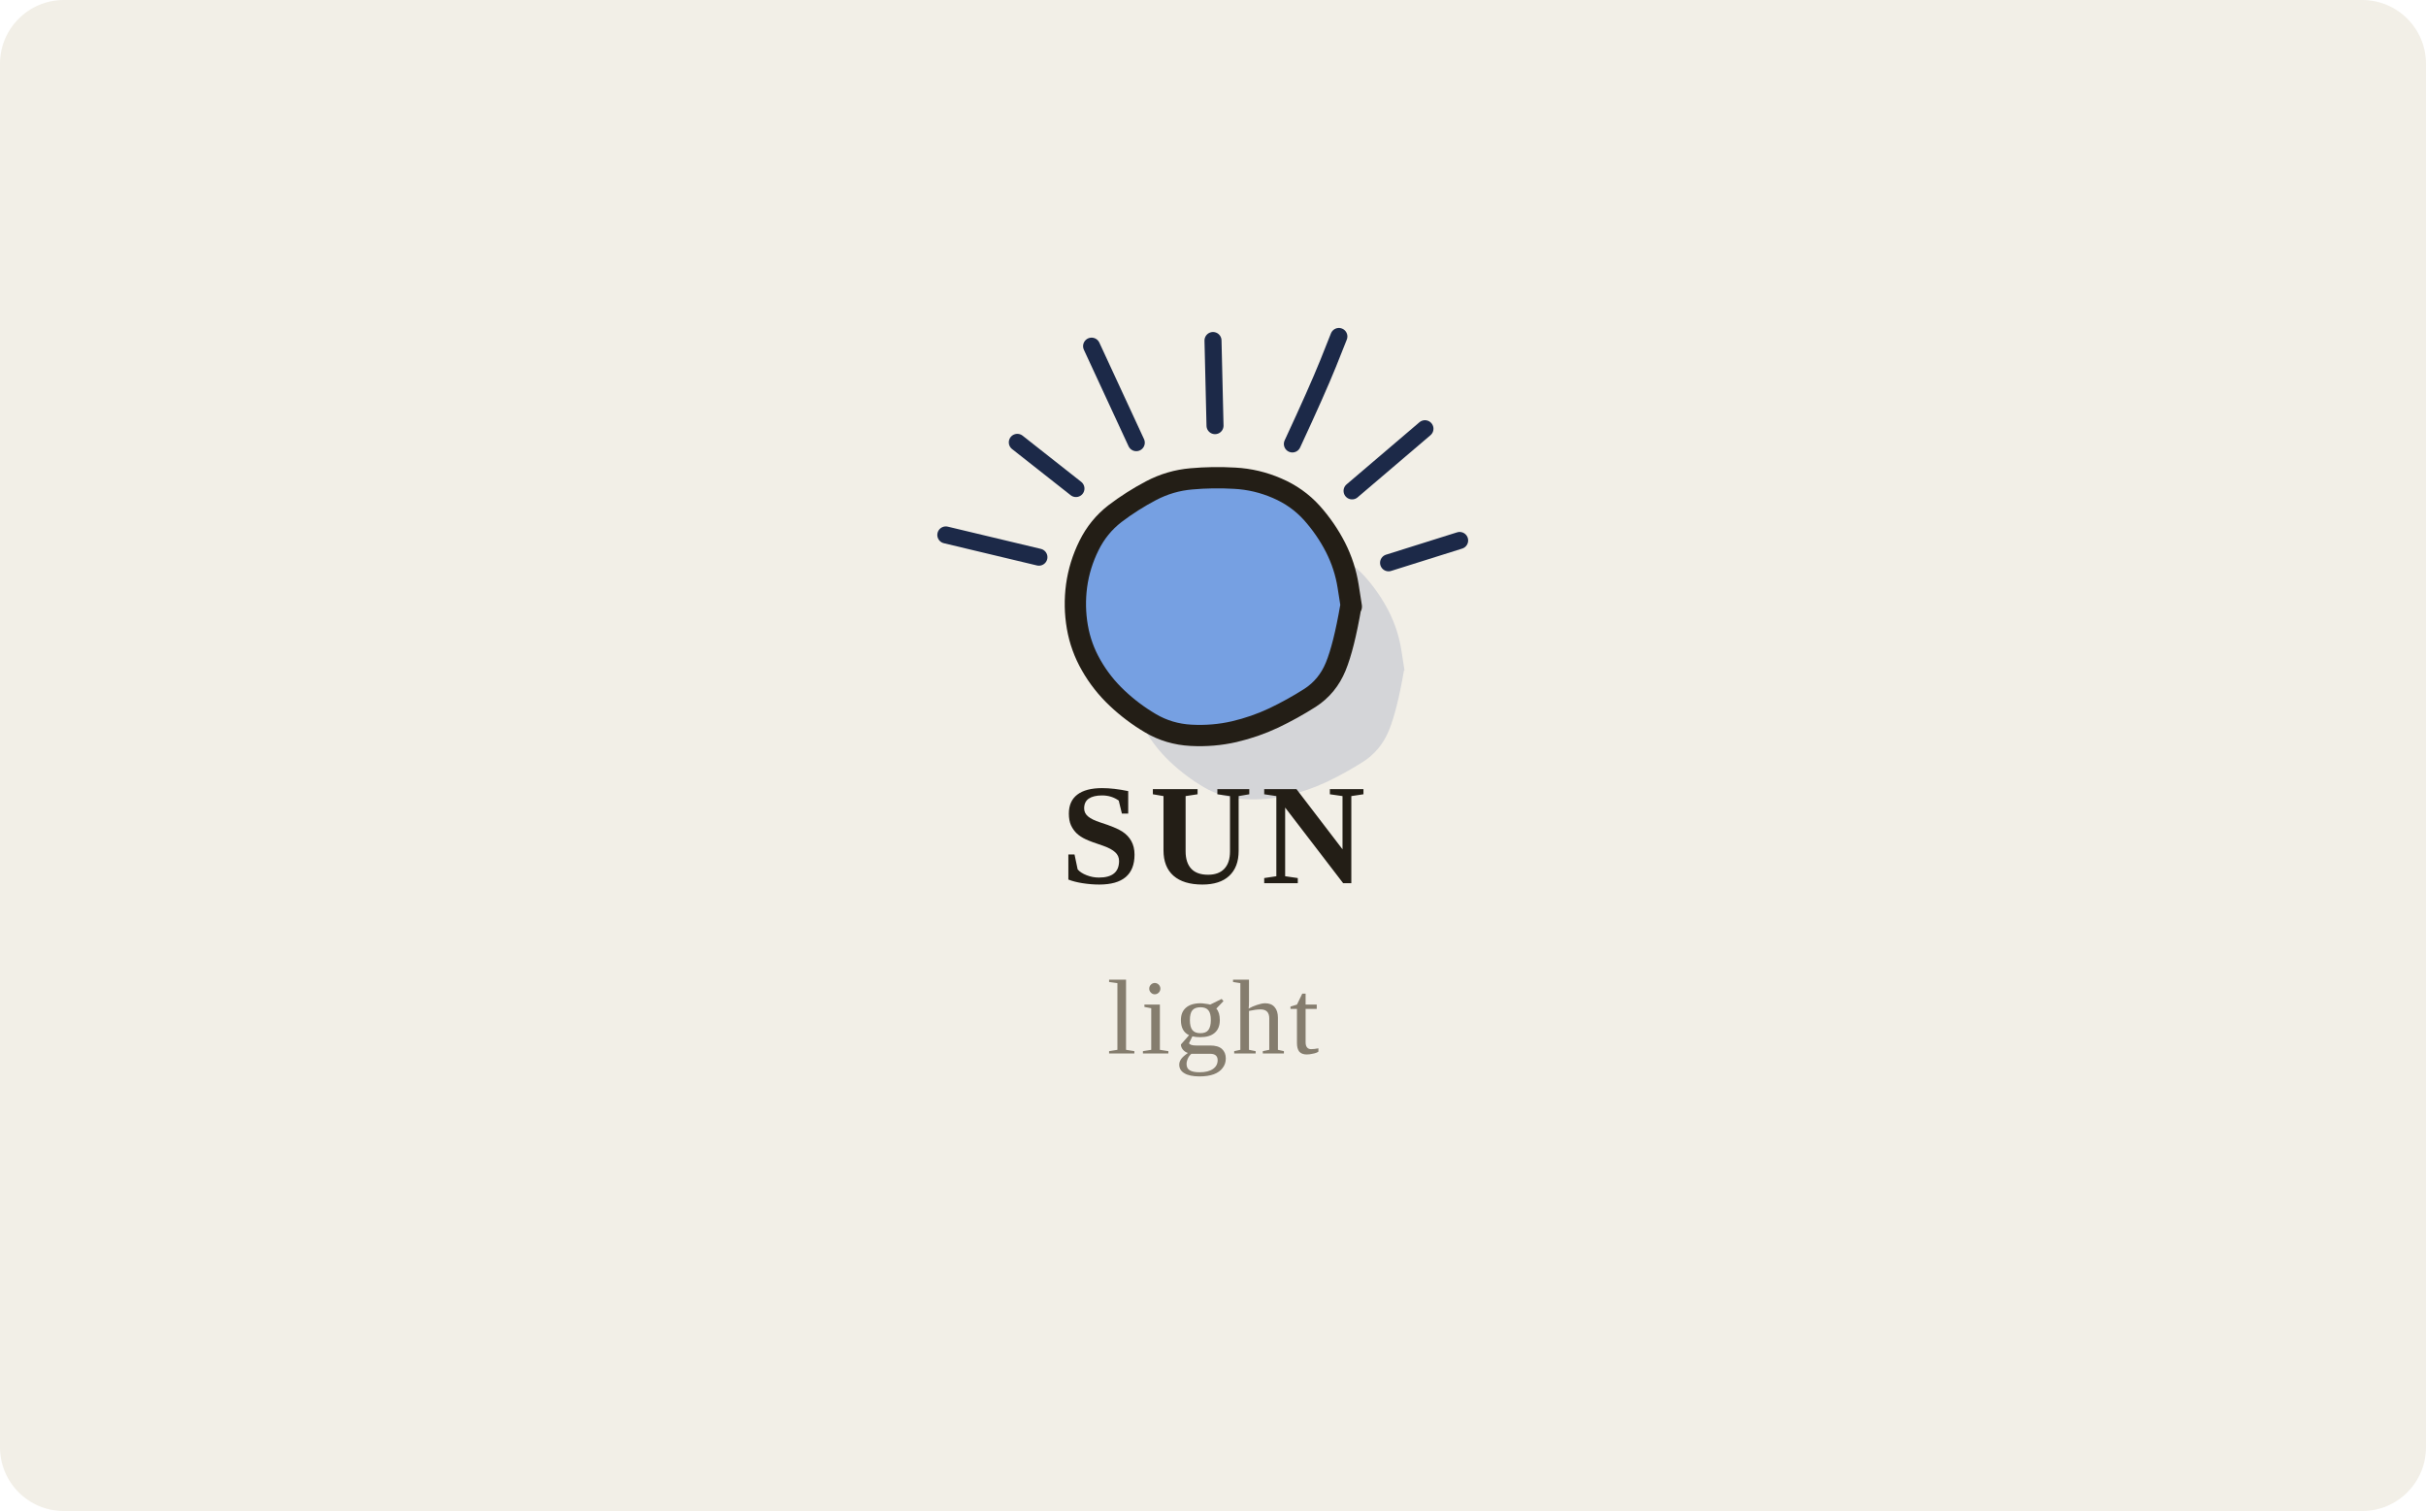
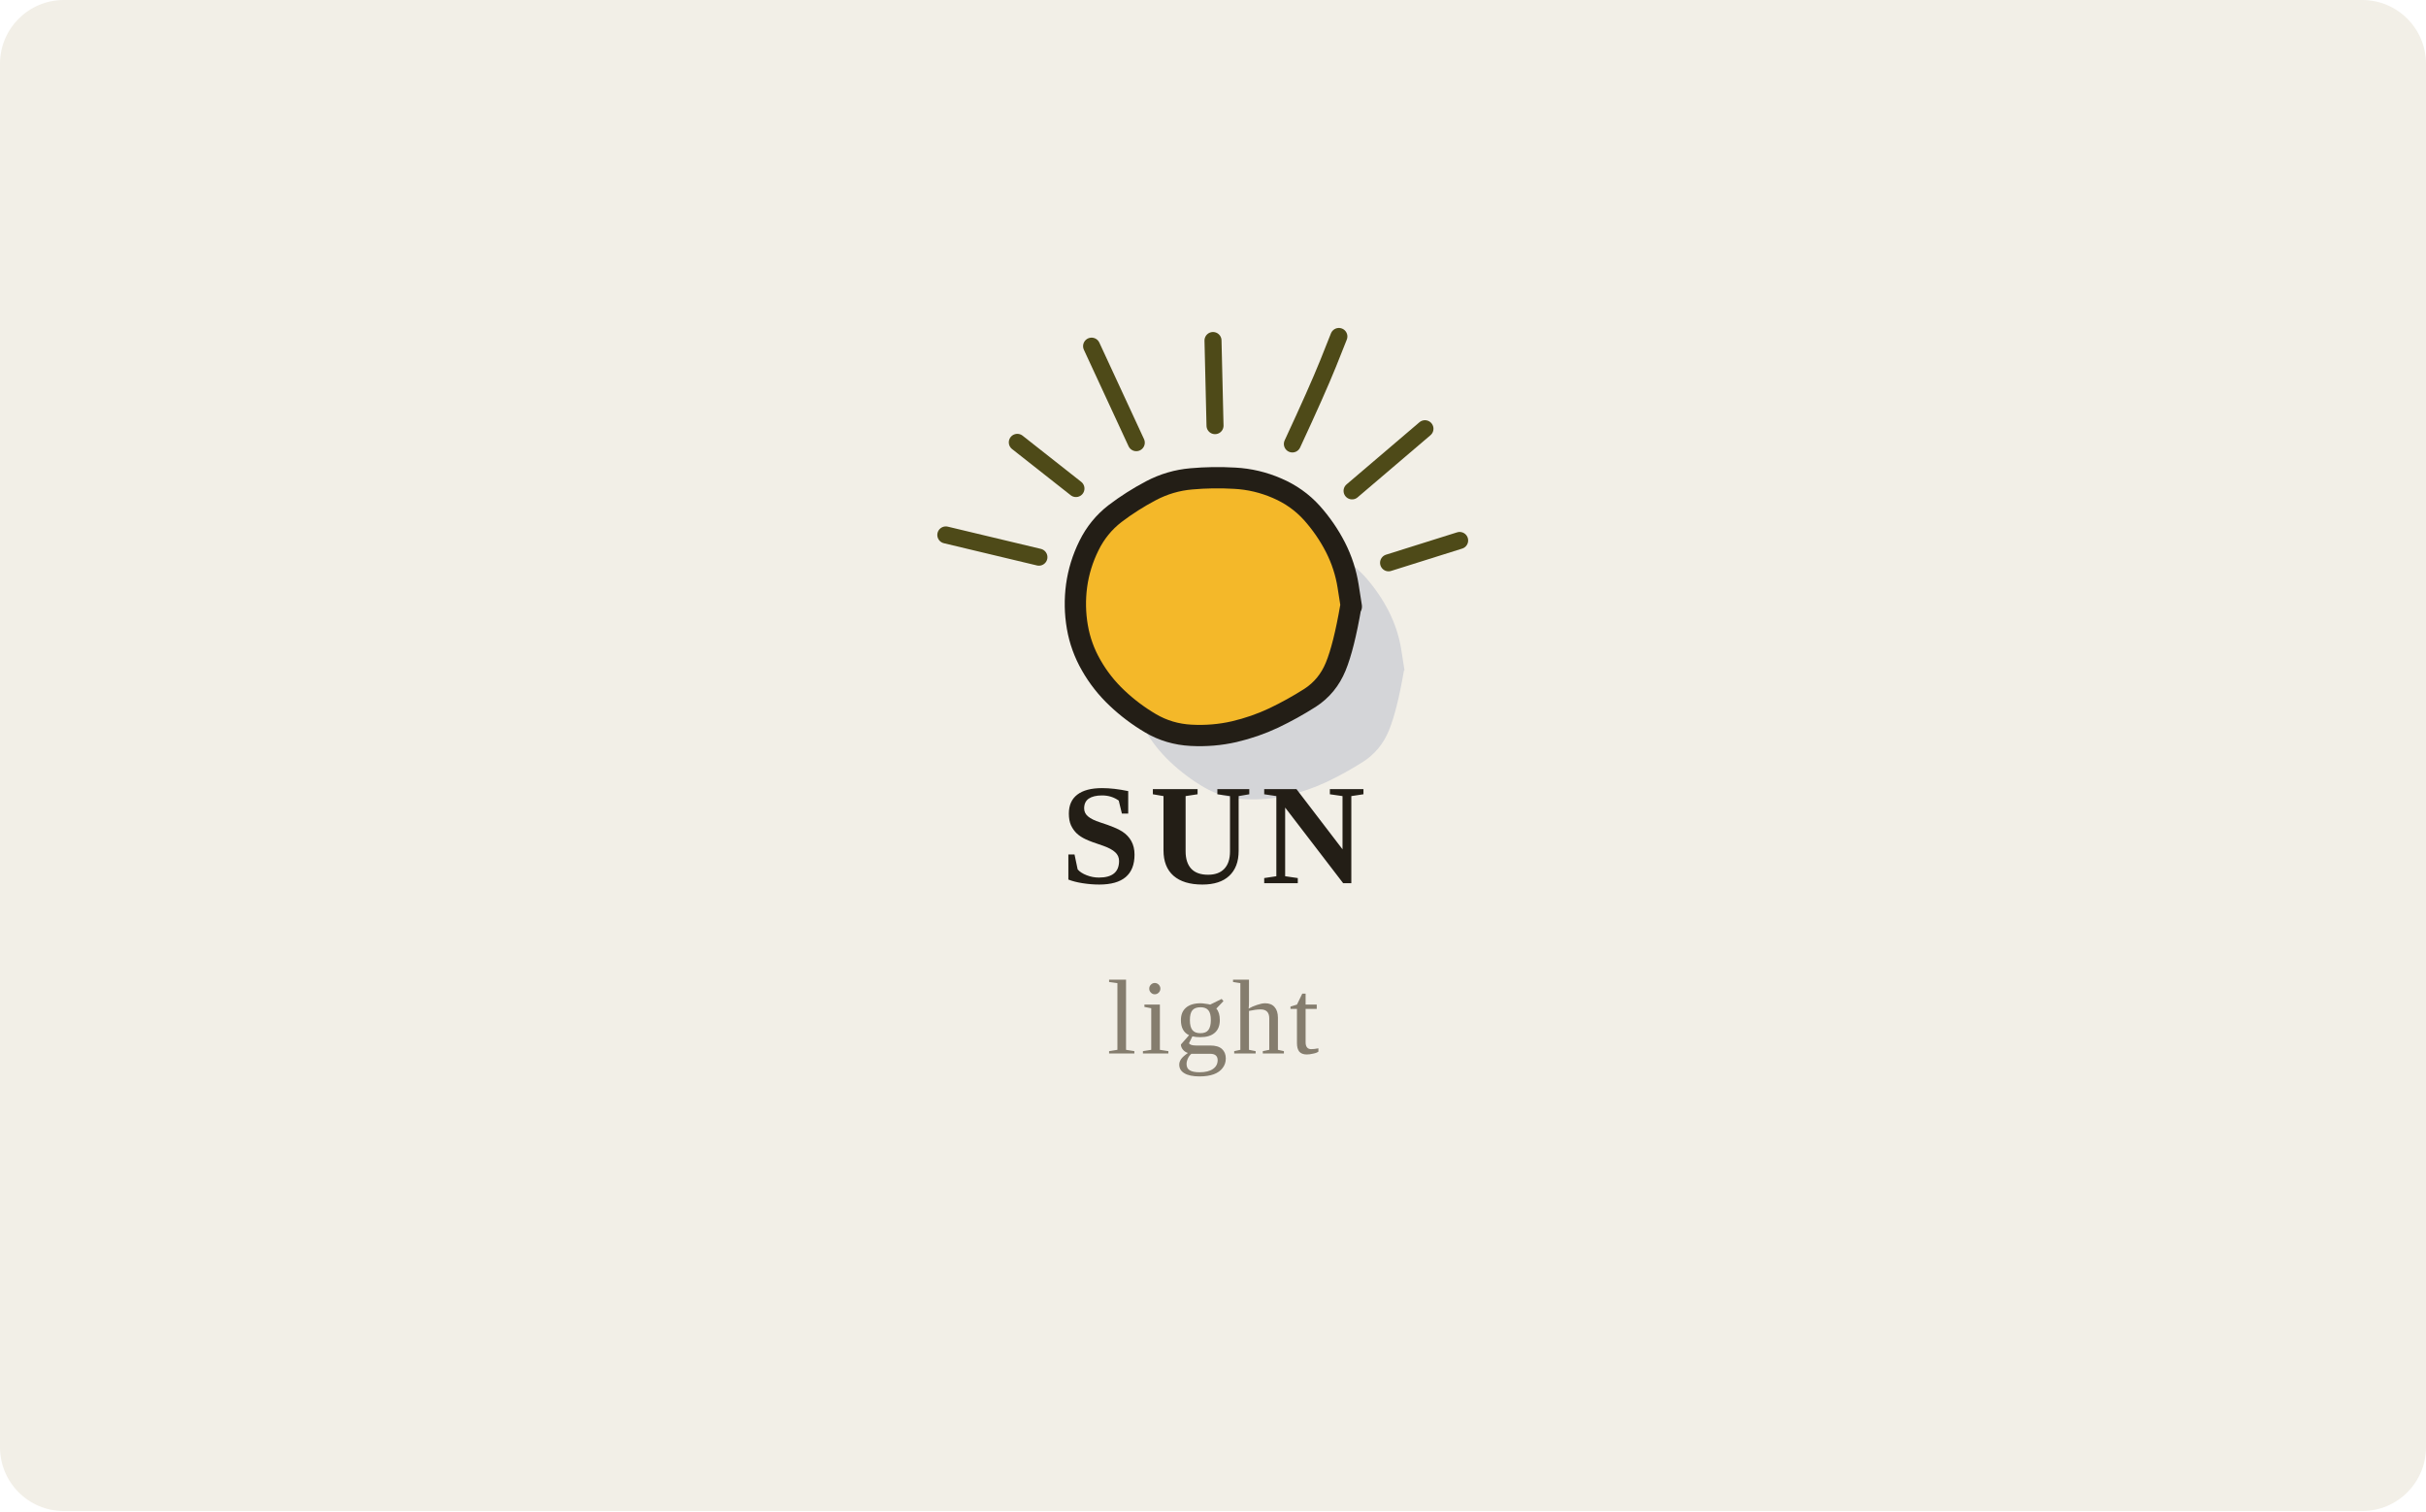
<svg xmlns="http://www.w3.org/2000/svg" viewBox="42.0 42.0 228.0 142.0" width="228" height="142">
  <rect x="42.0" y="42.0" width="228.0" height="142.0" fill="#f2efe7" rx="6" />
  <g transform="translate(14 14)">
    <g class="node" data-node="s" opacity="1">
      <g class="shadow" transform="translate(5 6)">
        <path class="f" d="M154.95 84.99Q154.3 88.78 153.53 90.65Q152.76 92.52 151.12 93.58Q149.47 94.63 147.71 95.47Q145.95 96.3 143.99 96.76Q142.02 97.21 139.94 97.1Q137.86 96.99 136.13 95.97Q134.4 94.95 132.97 93.59Q131.53 92.23 130.56 90.53Q129.58 88.83 129.25 86.91Q128.92 84.99 129.18 83.04Q129.45 81.08 130.34 79.28Q131.23 77.47 132.8 76.26Q134.38 75.06 136.18 74.11Q137.97 73.17 139.97 73Q141.97 72.82 144.04 72.94Q146.11 73.05 148.02 73.88Q149.93 74.7 151.28 76.19Q152.62 77.69 153.51 79.43Q154.4 81.18 154.7 83.09L155 85Z" fill="#41538f" opacity="0.17" />
      </g>
-       <path class="f" d="M154.95 84.99Q154.3 88.78 153.53 90.65Q152.76 92.52 151.12 93.58Q149.47 94.63 147.71 95.47Q145.95 96.3 143.99 96.76Q142.02 97.21 139.94 97.1Q137.86 96.99 136.13 95.97Q134.4 94.95 132.97 93.59Q131.53 92.23 130.56 90.53Q129.58 88.83 129.25 86.91Q128.92 84.99 129.18 83.04Q129.45 81.08 130.34 79.28Q131.23 77.47 132.8 76.26Q134.38 75.06 136.18 74.11Q137.97 73.17 139.97 73Q141.97 72.82 144.04 72.94Q146.11 73.05 148.02 73.88Q149.93 74.7 151.28 76.19Q152.62 77.69 153.51 79.43Q154.4 81.18 154.7 83.09L155 85Z" fill="#76a0e2" />
+       <path class="f" d="M154.95 84.99Q154.3 88.78 153.53 90.65Q152.76 92.52 151.12 93.58Q149.47 94.63 147.71 95.47Q145.95 96.3 143.99 96.76Q142.02 97.21 139.94 97.1Q137.86 96.99 136.13 95.97Q134.4 94.95 132.97 93.59Q131.53 92.23 130.56 90.53Q129.58 88.83 129.25 86.91Q128.92 84.99 129.18 83.04Q129.45 81.08 130.34 79.28Q131.23 77.47 132.8 76.26Q134.38 75.06 136.18 74.11Q137.97 73.17 139.97 73Q141.97 72.82 144.04 72.94Q146.11 73.05 148.02 73.88Q149.93 74.7 151.28 76.19Q152.62 77.69 153.51 79.43Q154.4 81.18 154.7 83.09L155 85Z" fill="#f4b829" />
      <path class="s" d="M154.95 84.99Q154.3 88.78 153.53 90.65Q152.76 92.52 151.12 93.58Q149.47 94.63 147.71 95.47Q145.95 96.3 143.99 96.76Q142.02 97.21 139.94 97.1Q137.86 96.99 136.13 95.97Q134.4 94.95 132.97 93.59Q131.53 92.23 130.56 90.53Q129.58 88.83 129.25 86.91Q128.92 84.99 129.18 83.04Q129.45 81.08 130.34 79.28Q131.23 77.47 132.8 76.26Q134.38 75.06 136.18 74.11Q137.97 73.17 139.97 73Q141.97 72.82 144.04 72.94Q146.11 73.05 148.02 73.88Q149.93 74.7 151.28 76.19Q152.62 77.69 153.51 79.43Q154.4 81.18 154.7 83.09L155 85Z" fill="none" stroke="#231e16" stroke-width="2" stroke-linejoin="round" stroke-linecap="round" />
-       <path class="s" d="M125.64 80.36L116.89 78.27" fill="none" stroke="#1c2948" stroke-width="1.6" stroke-linejoin="round" stroke-linecap="round" />
-       <path class="s" d="M129.12 73.91L123.61 69.57" fill="none" stroke="#1c2948" stroke-width="1.6" stroke-linejoin="round" stroke-linecap="round" />
-       <path class="s" d="M134.79 69.6L130.59 60.53" fill="none" stroke="#1c2948" stroke-width="1.6" stroke-linejoin="round" stroke-linecap="round" />
-       <path class="s" d="M142.19 68L142 60" fill="none" stroke="#1c2948" stroke-width="1.6" stroke-linejoin="round" stroke-linecap="round" />
-       <path class="s" d="M149.46 69.72Q151.78 64.73 152.81 62.18L153.83 59.62" fill="none" stroke="#1c2948" stroke-width="1.6" stroke-linejoin="round" stroke-linecap="round" />
-       <path class="s" d="M155.07 74.13L161.92 68.29" fill="none" stroke="#1c2948" stroke-width="1.6" stroke-linejoin="round" stroke-linecap="round" />
-       <path class="s" d="M158.5 80.89L165.18 78.79" fill="none" stroke="#1c2948" stroke-width="1.6" stroke-linejoin="round" stroke-linecap="round" />
+       <path class="s" d="M125.64 80.36L116.89 78.27" fill="none" stroke="#4e4a18" stroke-width="1.6" stroke-linejoin="round" stroke-linecap="round" />
+       <path class="s" d="M129.12 73.91L123.61 69.57" fill="none" stroke="#4e4a18" stroke-width="1.6" stroke-linejoin="round" stroke-linecap="round" />
+       <path class="s" d="M134.79 69.6L130.59 60.53" fill="none" stroke="#4e4a18" stroke-width="1.6" stroke-linejoin="round" stroke-linecap="round" />
+       <path class="s" d="M142.19 68L142 60" fill="none" stroke="#4e4a18" stroke-width="1.6" stroke-linejoin="round" stroke-linecap="round" />
+       <path class="s" d="M149.46 69.72Q151.78 64.73 152.81 62.18L153.83 59.62" fill="none" stroke="#4e4a18" stroke-width="1.6" stroke-linejoin="round" stroke-linecap="round" />
+       <path class="s" d="M155.07 74.13L161.92 68.29" fill="none" stroke="#4e4a18" stroke-width="1.6" stroke-linejoin="round" stroke-linecap="round" />
+       <path class="s" d="M158.5 80.89L165.18 78.79" fill="none" stroke="#4e4a18" stroke-width="1.6" stroke-linejoin="round" stroke-linecap="round" />
      <text class="t" x="142" y="111" fill="#231e16" font-size="13.5" font-weight="700" text-anchor="middle" letter-spacing="0.06em">SUN</text>
      <text class="t" x="142" y="127" fill="#857d6e" font-size="10" font-weight="500" text-anchor="middle" letter-spacing="0.04em">light</text>
    </g>
  </g>
</svg>
